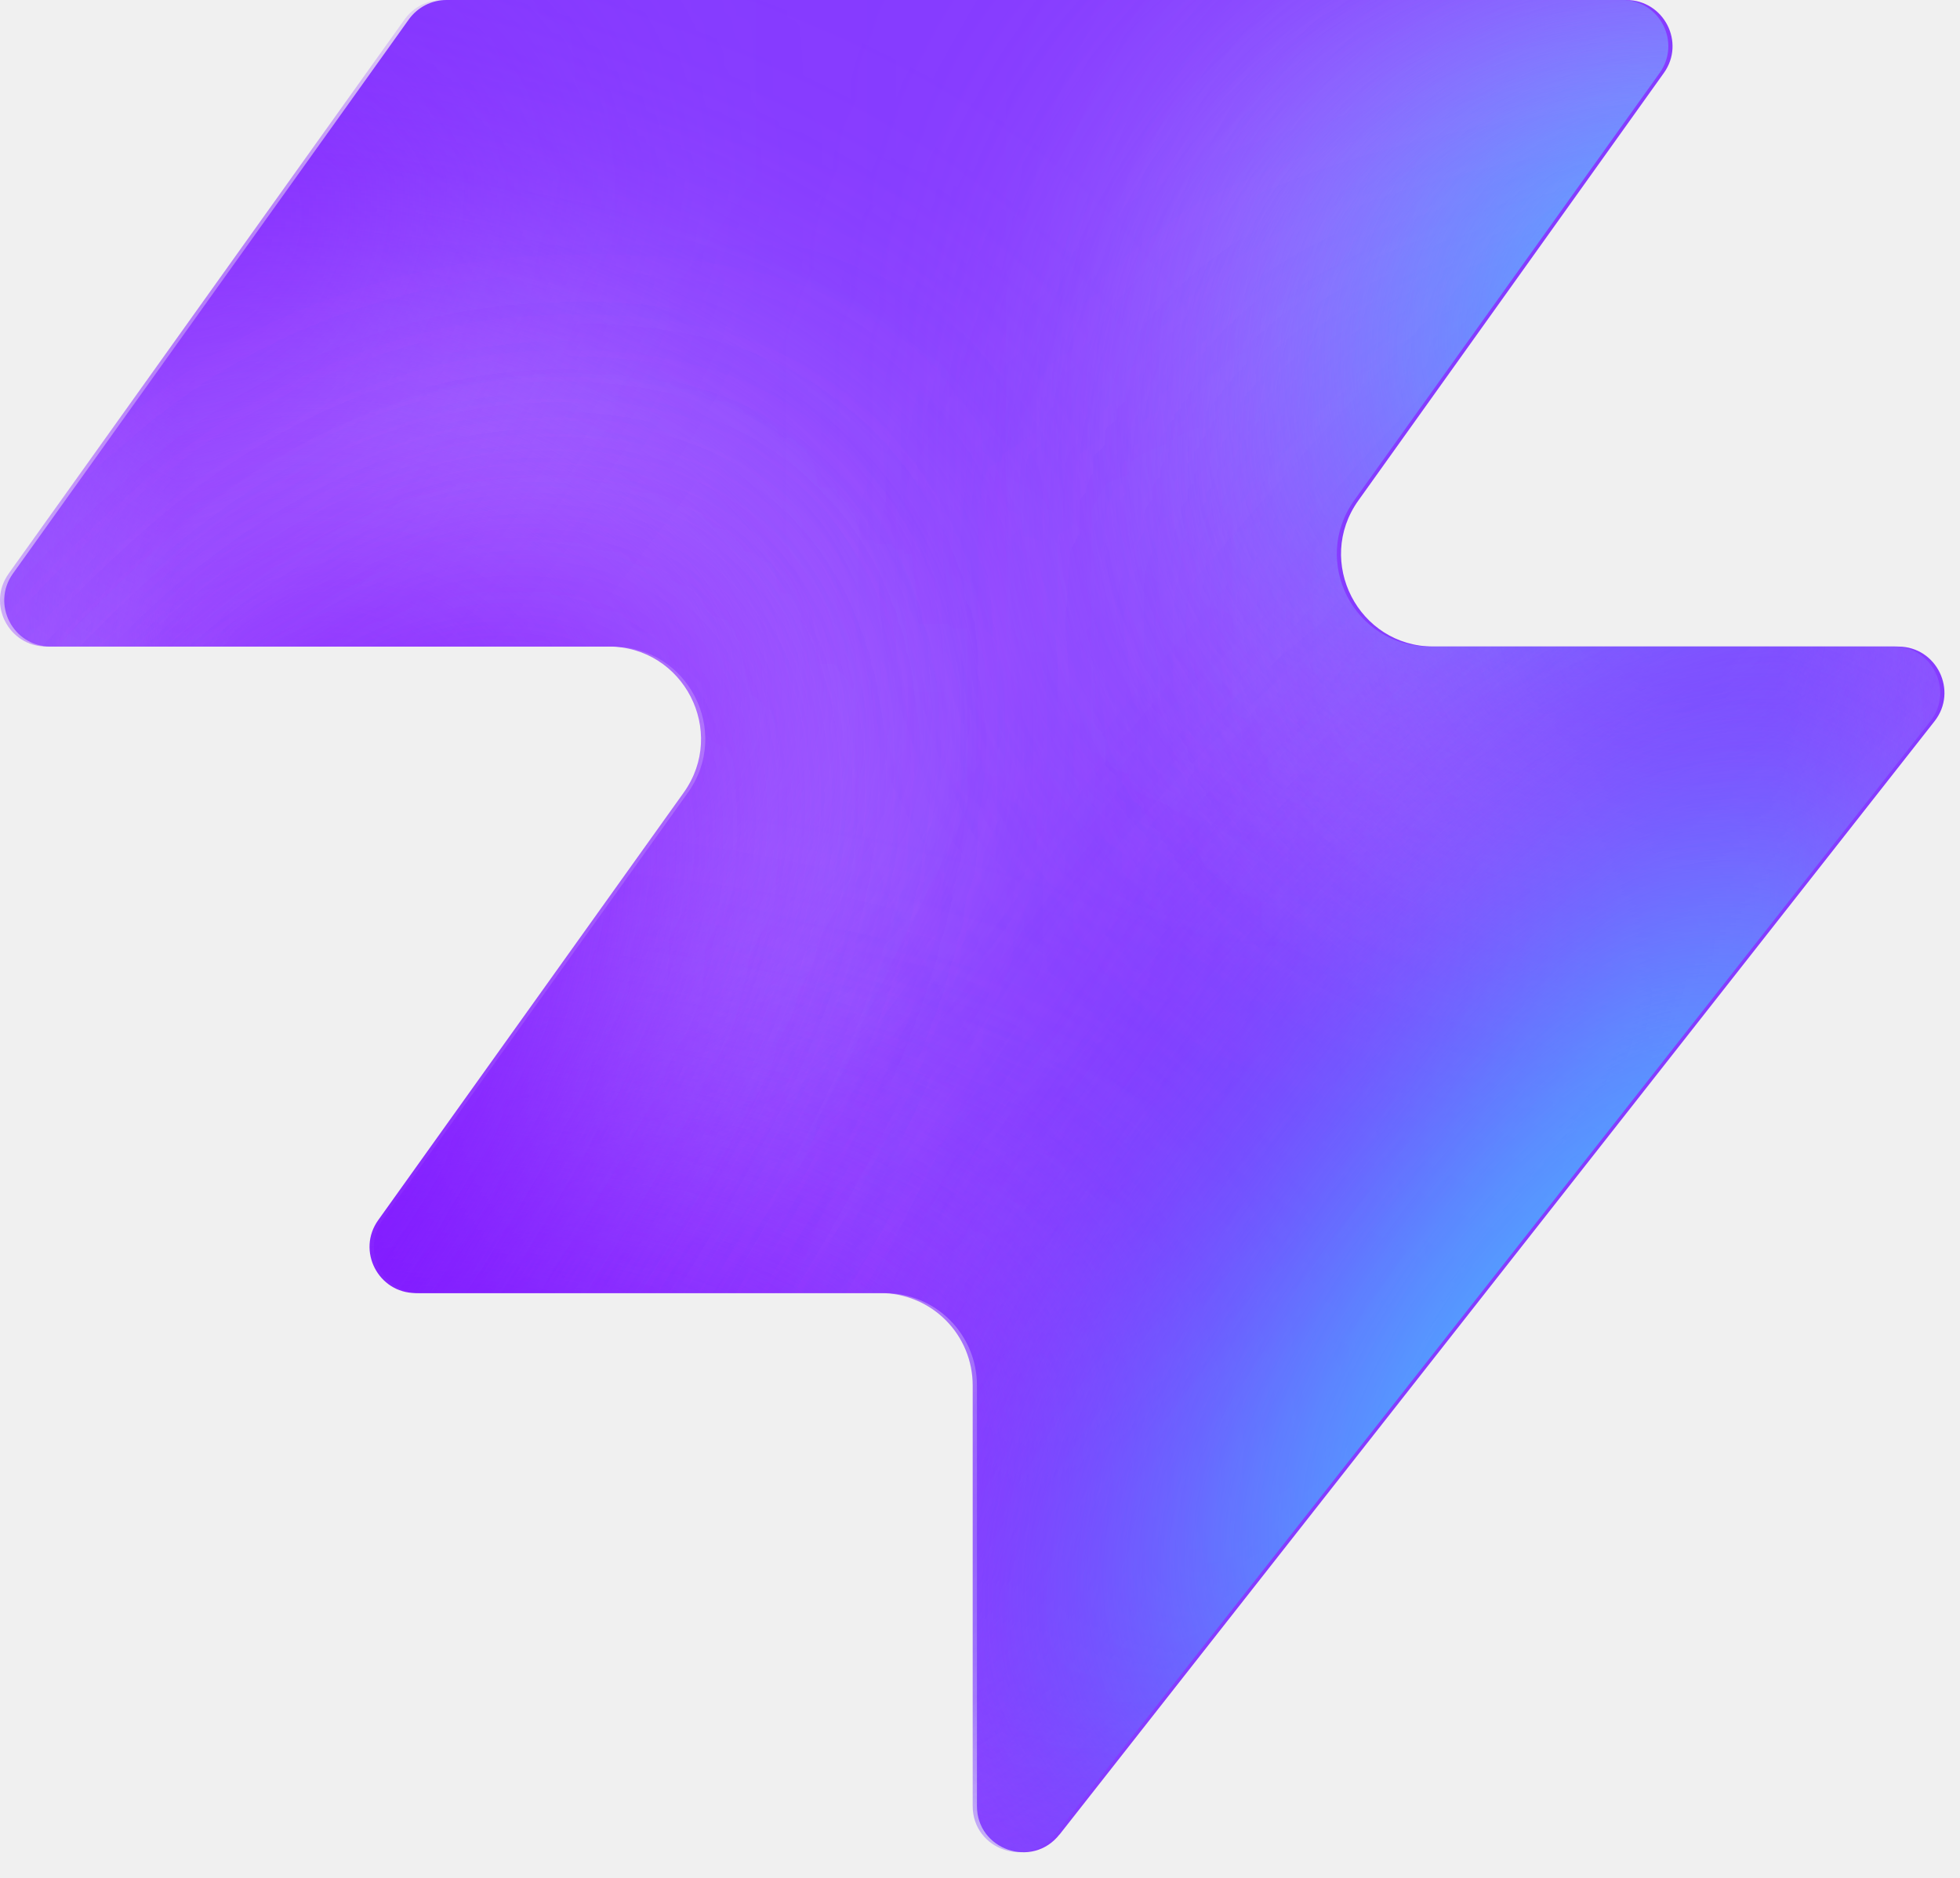
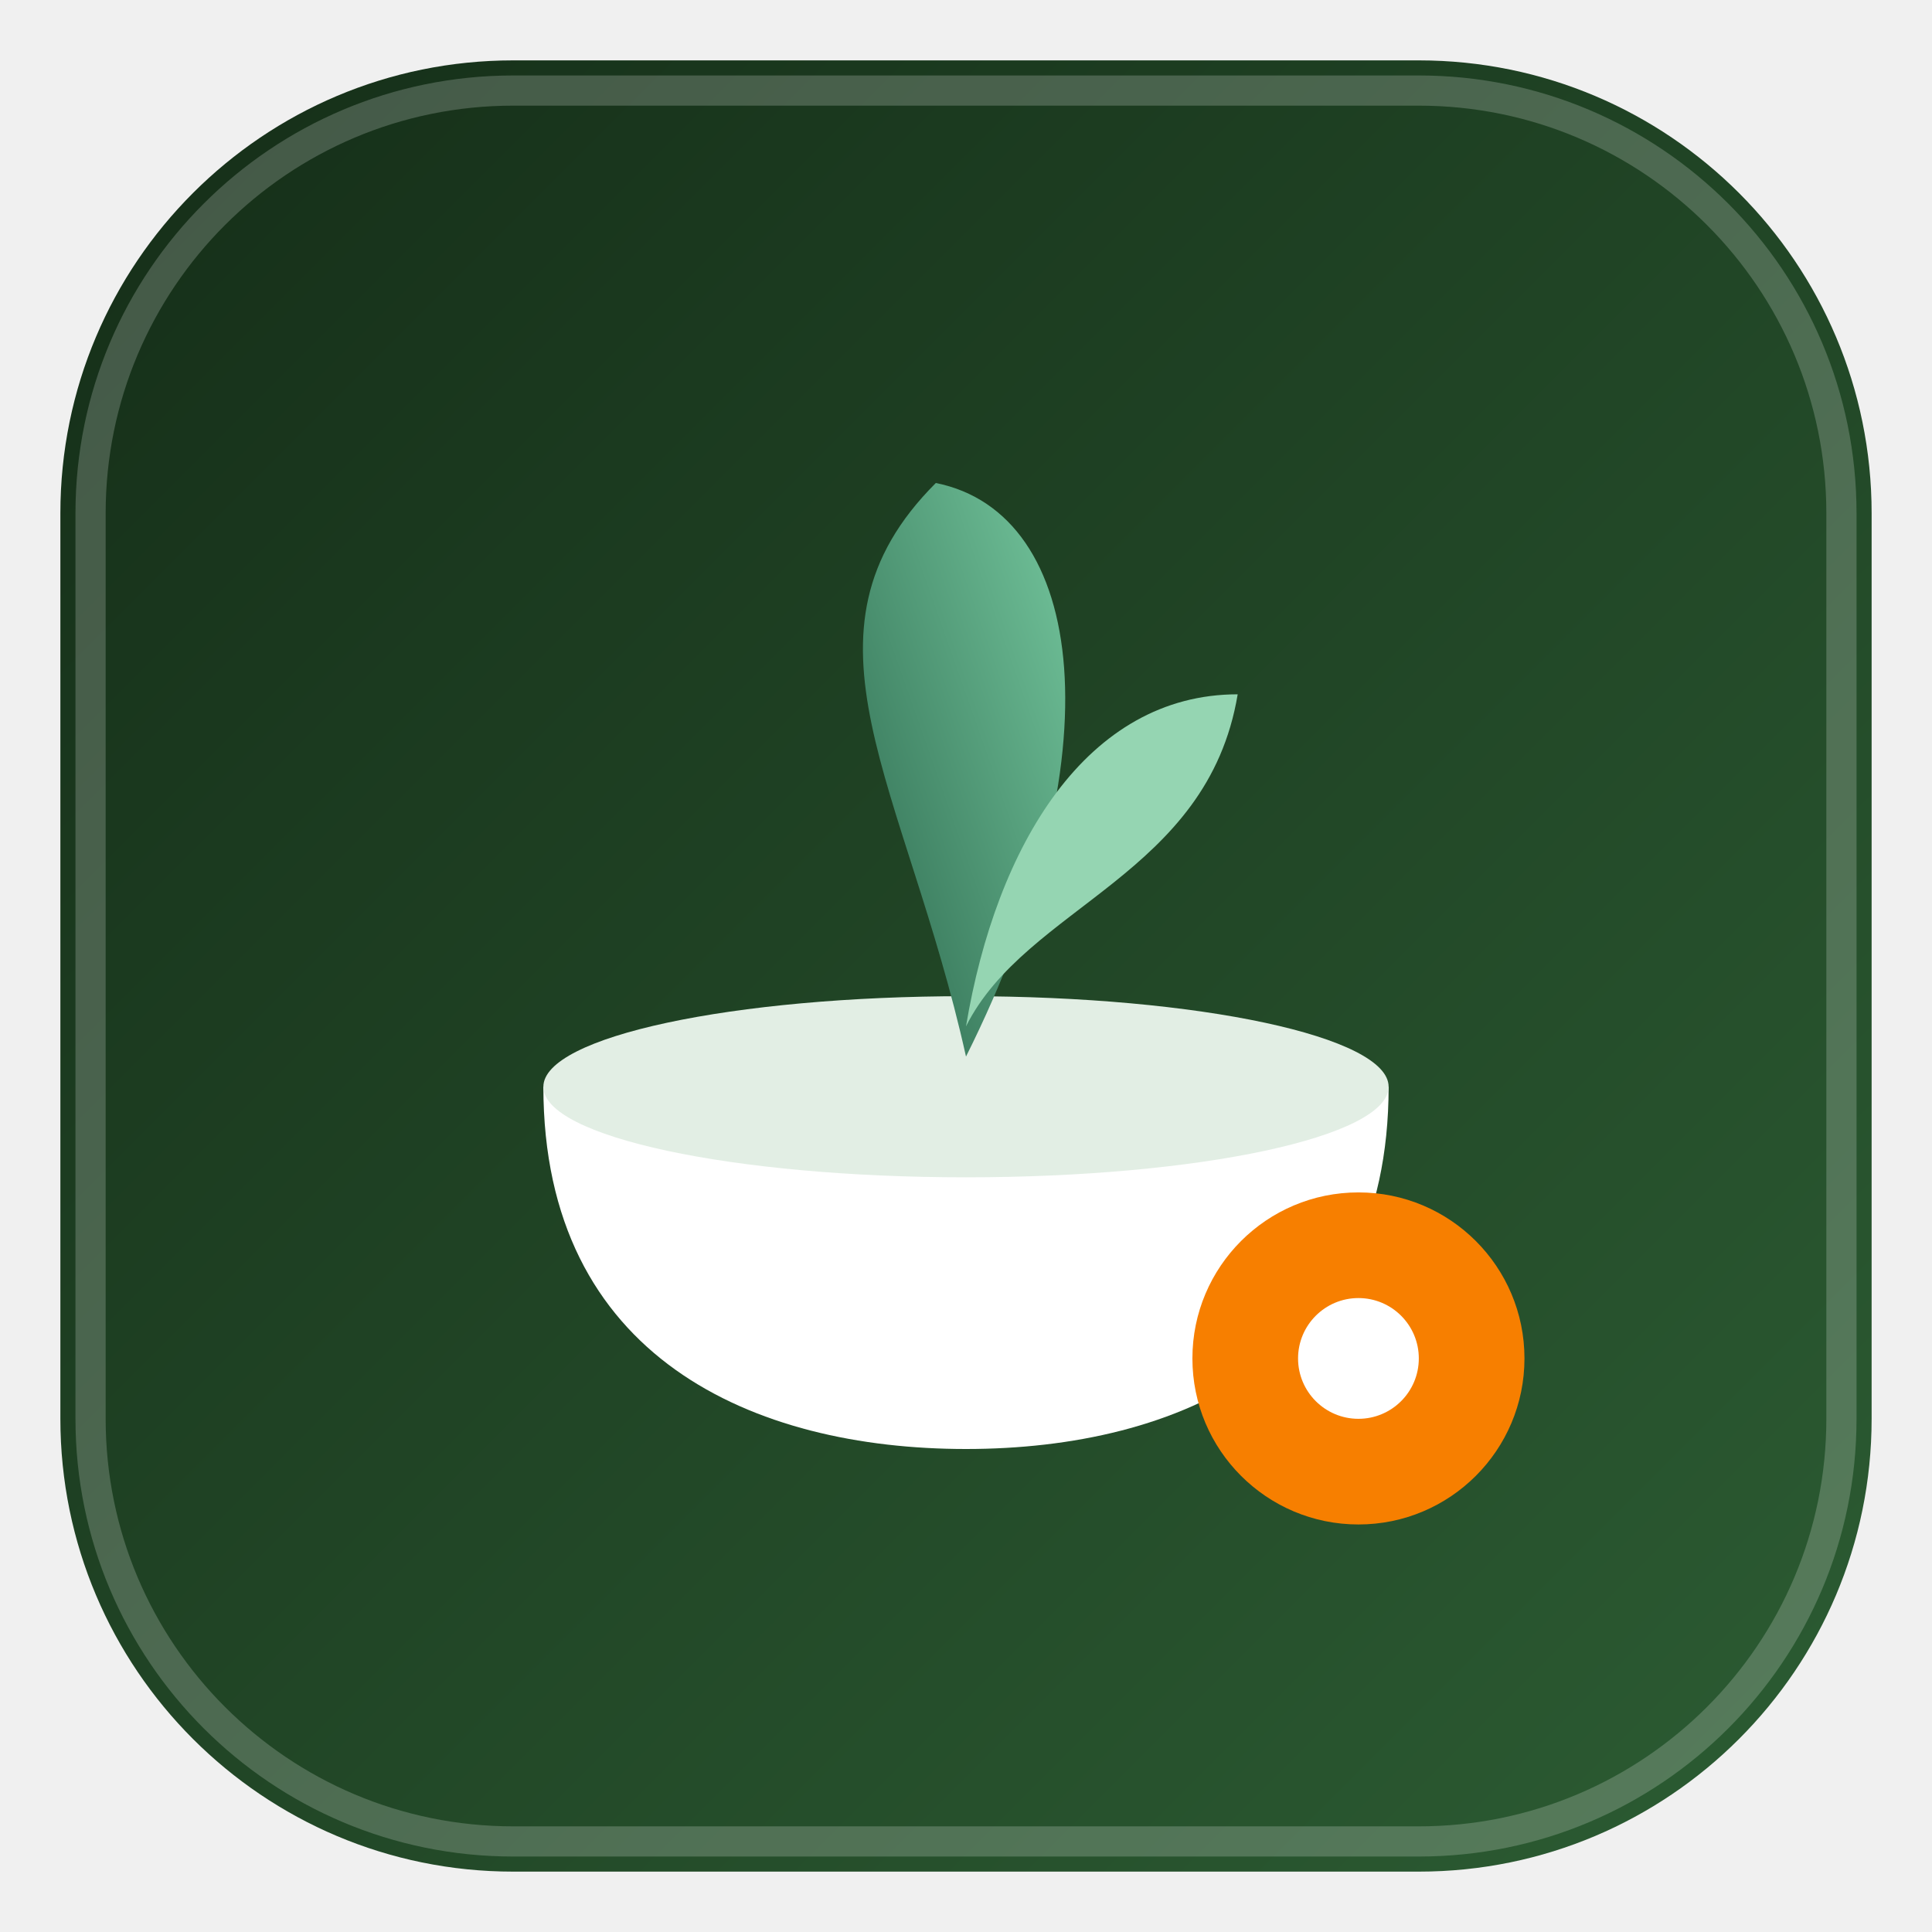
- <svg xmlns="http://www.w3.org/2000/svg" width="48" height="46" fill="none" viewBox="0 0 48 46">
-   <path fill="#863bff" d="M25.946 44.938c-.664.845-2.021.375-2.021-.698V33.937a2.26 2.26 0 0 0-2.262-2.262H10.287c-.92 0-1.456-1.04-.92-1.788l7.48-10.471c1.07-1.497 0-3.578-1.842-3.578H1.237c-.92 0-1.456-1.04-.92-1.788L10.013.474c.214-.297.556-.474.92-.474h28.894c.92 0 1.456 1.04.92 1.788l-7.48 10.471c-1.07 1.498 0 3.579 1.842 3.579h11.377c.943 0 1.473 1.088.89 1.83L25.947 44.94z" style="fill:#863bff;fill:color(display-p3 .525 .23 1);fill-opacity:1" />
-   <mask id="a" width="48" height="46" x="0" y="0" maskUnits="userSpaceOnUse" style="mask-type:alpha">
-     <path fill="#000" d="M25.842 44.938c-.664.844-2.021.375-2.021-.698V33.937a2.26 2.26 0 0 0-2.262-2.262H10.183c-.92 0-1.456-1.04-.92-1.788l7.48-10.471c1.07-1.498 0-3.579-1.842-3.579H1.133c-.92 0-1.456-1.04-.92-1.787L9.91.473c.214-.297.556-.474.92-.474h28.894c.92 0 1.456 1.04.92 1.788l-7.48 10.471c-1.07 1.498 0 3.578 1.842 3.578h11.377c.943 0 1.473 1.088.89 1.832L25.843 44.94z" style="fill:#000;fill-opacity:1" />
-   </mask>
-   <g mask="url(#a)">
-     <g filter="url(#b)">
-       <ellipse cx="5.508" cy="14.704" fill="#ede6ff" rx="5.508" ry="14.704" style="fill:#ede6ff;fill:color(display-p3 .927 .903 1);fill-opacity:1" transform="matrix(.00324 1 1 -.00324 -4.47 31.516)" />
-     </g>
-     <g filter="url(#c)">
-       <ellipse cx="10.399" cy="29.851" fill="#ede6ff" rx="10.399" ry="29.851" style="fill:#ede6ff;fill:color(display-p3 .927 .903 1);fill-opacity:1" transform="matrix(.00324 1 1 -.00324 -39.328 7.883)" />
-     </g>
-     <g filter="url(#d)">
-       <ellipse cx="5.508" cy="30.487" fill="#7e14ff" rx="5.508" ry="30.487" style="fill:#7e14ff;fill:color(display-p3 .492 .077 1);fill-opacity:1" transform="rotate(89.814 -25.913 -14.639)scale(1 -1)" />
-     </g>
-     <g filter="url(#e)">
-       <ellipse cx="5.508" cy="30.599" fill="#7e14ff" rx="5.508" ry="30.599" style="fill:#7e14ff;fill:color(display-p3 .492 .077 1);fill-opacity:1" transform="rotate(89.814 -32.644 -3.334)scale(1 -1)" />
-     </g>
-     <g filter="url(#f)">
-       <ellipse cx="5.508" cy="30.599" fill="#7e14ff" rx="5.508" ry="30.599" style="fill:#7e14ff;fill:color(display-p3 .492 .077 1);fill-opacity:1" transform="matrix(.00324 1 1 -.00324 -34.34 30.47)" />
-     </g>
-     <g filter="url(#g)">
-       <ellipse cx="14.072" cy="22.078" fill="#ede6ff" rx="14.072" ry="22.078" style="fill:#ede6ff;fill:color(display-p3 .927 .903 1);fill-opacity:1" transform="rotate(93.35 24.506 48.493)scale(-1 1)" />
-     </g>
-     <g filter="url(#h)">
-       <ellipse cx="3.47" cy="21.501" fill="#7e14ff" rx="3.47" ry="21.501" style="fill:#7e14ff;fill:color(display-p3 .492 .077 1);fill-opacity:1" transform="rotate(89.009 28.708 47.59)scale(-1 1)" />
-     </g>
-     <g filter="url(#i)">
-       <ellipse cx="3.47" cy="21.501" fill="#7e14ff" rx="3.47" ry="21.501" style="fill:#7e14ff;fill:color(display-p3 .492 .077 1);fill-opacity:1" transform="rotate(89.009 28.708 47.59)scale(-1 1)" />
-     </g>
-     <g filter="url(#j)">
-       <ellipse cx=".387" cy="8.972" fill="#7e14ff" rx="4.407" ry="29.108" style="fill:#7e14ff;fill:color(display-p3 .492 .077 1);fill-opacity:1" transform="rotate(39.51 .387 8.972)" />
-     </g>
-     <g filter="url(#k)">
-       <ellipse cx="47.523" cy="-6.092" fill="#7e14ff" rx="4.407" ry="29.108" style="fill:#7e14ff;fill:color(display-p3 .492 .077 1);fill-opacity:1" transform="rotate(37.892 47.523 -6.092)" />
-     </g>
-     <g filter="url(#l)">
-       <ellipse cx="41.412" cy="6.333" fill="#47bfff" rx="5.971" ry="9.665" style="fill:#47bfff;fill:color(display-p3 .28 .748 1);fill-opacity:1" transform="rotate(37.892 41.412 6.333)" />
-     </g>
-     <g filter="url(#m)">
-       <ellipse cx="-1.879" cy="38.332" fill="#7e14ff" rx="4.407" ry="29.108" style="fill:#7e14ff;fill:color(display-p3 .492 .077 1);fill-opacity:1" transform="rotate(37.892 -1.88 38.332)" />
-     </g>
-     <g filter="url(#n)">
-       <ellipse cx="-1.879" cy="38.332" fill="#7e14ff" rx="4.407" ry="29.108" style="fill:#7e14ff;fill:color(display-p3 .492 .077 1);fill-opacity:1" transform="rotate(37.892 -1.88 38.332)" />
-     </g>
-     <g filter="url(#o)">
-       <ellipse cx="35.651" cy="29.907" fill="#7e14ff" rx="4.407" ry="29.108" style="fill:#7e14ff;fill:color(display-p3 .492 .077 1);fill-opacity:1" transform="rotate(37.892 35.651 29.907)" />
-     </g>
-     <g filter="url(#p)">
-       <ellipse cx="38.418" cy="32.4" fill="#47bfff" rx="5.971" ry="15.297" style="fill:#47bfff;fill:color(display-p3 .28 .748 1);fill-opacity:1" transform="rotate(37.892 38.418 32.4)" />
-     </g>
-   </g>
+ <svg xmlns="http://www.w3.org/2000/svg" width="64" height="64" viewBox="0 0 64 64" fill="none">
  <defs>
-     <filter id="b" width="60.045" height="41.654" x="-19.77" y="16.149" color-interpolation-filters="sRGB" filterUnits="userSpaceOnUse">
-       <feFlood flood-opacity="0" result="BackgroundImageFix" />
-       <feBlend in="SourceGraphic" in2="BackgroundImageFix" result="shape" />
-       <feGaussianBlur result="effect1_foregroundBlur_2002_17158" stdDeviation="7.659" />
-     </filter>
-     <filter id="c" width="90.34" height="51.437" x="-54.613" y="-7.533" color-interpolation-filters="sRGB" filterUnits="userSpaceOnUse">
-       <feFlood flood-opacity="0" result="BackgroundImageFix" />
-       <feBlend in="SourceGraphic" in2="BackgroundImageFix" result="shape" />
-       <feGaussianBlur result="effect1_foregroundBlur_2002_17158" stdDeviation="7.659" />
-     </filter>
-     <filter id="d" width="79.355" height="29.4" x="-49.64" y="2.03" color-interpolation-filters="sRGB" filterUnits="userSpaceOnUse">
-       <feFlood flood-opacity="0" result="BackgroundImageFix" />
-       <feBlend in="SourceGraphic" in2="BackgroundImageFix" result="shape" />
-       <feGaussianBlur result="effect1_foregroundBlur_2002_17158" stdDeviation="4.596" />
-     </filter>
-     <filter id="e" width="79.579" height="29.4" x="-45.045" y="20.029" color-interpolation-filters="sRGB" filterUnits="userSpaceOnUse">
-       <feFlood flood-opacity="0" result="BackgroundImageFix" />
-       <feBlend in="SourceGraphic" in2="BackgroundImageFix" result="shape" />
-       <feGaussianBlur result="effect1_foregroundBlur_2002_17158" stdDeviation="4.596" />
-     </filter>
-     <filter id="f" width="79.579" height="29.4" x="-43.513" y="21.178" color-interpolation-filters="sRGB" filterUnits="userSpaceOnUse">
-       <feFlood flood-opacity="0" result="BackgroundImageFix" />
-       <feBlend in="SourceGraphic" in2="BackgroundImageFix" result="shape" />
-       <feGaussianBlur result="effect1_foregroundBlur_2002_17158" stdDeviation="4.596" />
-     </filter>
-     <filter id="g" width="74.749" height="58.852" x="15.756" y="-17.901" color-interpolation-filters="sRGB" filterUnits="userSpaceOnUse">
-       <feFlood flood-opacity="0" result="BackgroundImageFix" />
-       <feBlend in="SourceGraphic" in2="BackgroundImageFix" result="shape" />
-       <feGaussianBlur result="effect1_foregroundBlur_2002_17158" stdDeviation="7.659" />
-     </filter>
-     <filter id="h" width="61.377" height="25.362" x="23.548" y="2.284" color-interpolation-filters="sRGB" filterUnits="userSpaceOnUse">
-       <feFlood flood-opacity="0" result="BackgroundImageFix" />
-       <feBlend in="SourceGraphic" in2="BackgroundImageFix" result="shape" />
-       <feGaussianBlur result="effect1_foregroundBlur_2002_17158" stdDeviation="4.596" />
-     </filter>
-     <filter id="i" width="61.377" height="25.362" x="23.548" y="2.284" color-interpolation-filters="sRGB" filterUnits="userSpaceOnUse">
-       <feFlood flood-opacity="0" result="BackgroundImageFix" />
-       <feBlend in="SourceGraphic" in2="BackgroundImageFix" result="shape" />
-       <feGaussianBlur result="effect1_foregroundBlur_2002_17158" stdDeviation="4.596" />
-     </filter>
-     <filter id="j" width="56.045" height="63.649" x="-27.636" y="-22.853" color-interpolation-filters="sRGB" filterUnits="userSpaceOnUse">
-       <feFlood flood-opacity="0" result="BackgroundImageFix" />
-       <feBlend in="SourceGraphic" in2="BackgroundImageFix" result="shape" />
-       <feGaussianBlur result="effect1_foregroundBlur_2002_17158" stdDeviation="4.596" />
-     </filter>
-     <filter id="k" width="54.814" height="64.646" x="20.116" y="-38.415" color-interpolation-filters="sRGB" filterUnits="userSpaceOnUse">
-       <feFlood flood-opacity="0" result="BackgroundImageFix" />
-       <feBlend in="SourceGraphic" in2="BackgroundImageFix" result="shape" />
-       <feGaussianBlur result="effect1_foregroundBlur_2002_17158" stdDeviation="4.596" />
-     </filter>
-     <filter id="l" width="33.541" height="35.313" x="24.641" y="-11.323" color-interpolation-filters="sRGB" filterUnits="userSpaceOnUse">
-       <feFlood flood-opacity="0" result="BackgroundImageFix" />
-       <feBlend in="SourceGraphic" in2="BackgroundImageFix" result="shape" />
-       <feGaussianBlur result="effect1_foregroundBlur_2002_17158" stdDeviation="4.596" />
-     </filter>
-     <filter id="m" width="54.814" height="64.646" x="-29.286" y="6.009" color-interpolation-filters="sRGB" filterUnits="userSpaceOnUse">
-       <feFlood flood-opacity="0" result="BackgroundImageFix" />
-       <feBlend in="SourceGraphic" in2="BackgroundImageFix" result="shape" />
-       <feGaussianBlur result="effect1_foregroundBlur_2002_17158" stdDeviation="4.596" />
-     </filter>
-     <filter id="n" width="54.814" height="64.646" x="-29.286" y="6.009" color-interpolation-filters="sRGB" filterUnits="userSpaceOnUse">
-       <feFlood flood-opacity="0" result="BackgroundImageFix" />
-       <feBlend in="SourceGraphic" in2="BackgroundImageFix" result="shape" />
-       <feGaussianBlur result="effect1_foregroundBlur_2002_17158" stdDeviation="4.596" />
-     </filter>
-     <filter id="o" width="54.814" height="64.646" x="8.244" y="-2.416" color-interpolation-filters="sRGB" filterUnits="userSpaceOnUse">
-       <feFlood flood-opacity="0" result="BackgroundImageFix" />
-       <feBlend in="SourceGraphic" in2="BackgroundImageFix" result="shape" />
-       <feGaussianBlur result="effect1_foregroundBlur_2002_17158" stdDeviation="4.596" />
-     </filter>
-     <filter id="p" width="39.409" height="43.623" x="18.713" y="10.588" color-interpolation-filters="sRGB" filterUnits="userSpaceOnUse">
-       <feFlood flood-opacity="0" result="BackgroundImageFix" />
-       <feBlend in="SourceGraphic" in2="BackgroundImageFix" result="shape" />
-       <feGaussianBlur result="effect1_foregroundBlur_2002_17158" stdDeviation="4.596" />
-     </filter>
+     <linearGradient id="favBg" x1="0" y1="0" x2="64" y2="64" gradientUnits="userSpaceOnUse">
+       <stop offset="0%" stop-color="#142c17" />
+       <stop offset="100%" stop-color="#2d5e34" />
+     </linearGradient>
+     <linearGradient id="favLeaf" x1="0" y1="1" x2="1" y2="0">
+       <stop offset="0%" stop-color="#2d6a4f" />
+       <stop offset="100%" stop-color="#74c69d" />
+     </linearGradient>
  </defs>
+   <rect x="2" y="2" width="60" height="60" rx="15" ry="15" fill="url(#favBg)" />
+   <rect x="3" y="3" width="58" height="58" rx="14" ry="14" stroke="#ffffff" stroke-width="1" stroke-opacity="0.2" fill="none" />
+   <path d="M 18 36 C 18 45, 25 48, 32 48 C 39 48, 46 45, 46 36 Z" fill="#ffffff" />
+   <ellipse cx="32" cy="36" rx="14" ry="3" fill="#e2eee4" />
+   <path d="M 32 35 C 30 26, 26 21, 31 16 C 36 17, 37 25, 32 35 Z" fill="url(#favLeaf)" />
+   <path d="M 32 34 C 34 30, 40 29, 41 23 C 36 23, 33 28, 32 34 Z" fill="#95d5b2" />
+   <circle cx="45" cy="45" r="5.5" fill="#f77f00" />
+   <circle cx="45" cy="45" r="2" fill="#ffffff" />
</svg>
